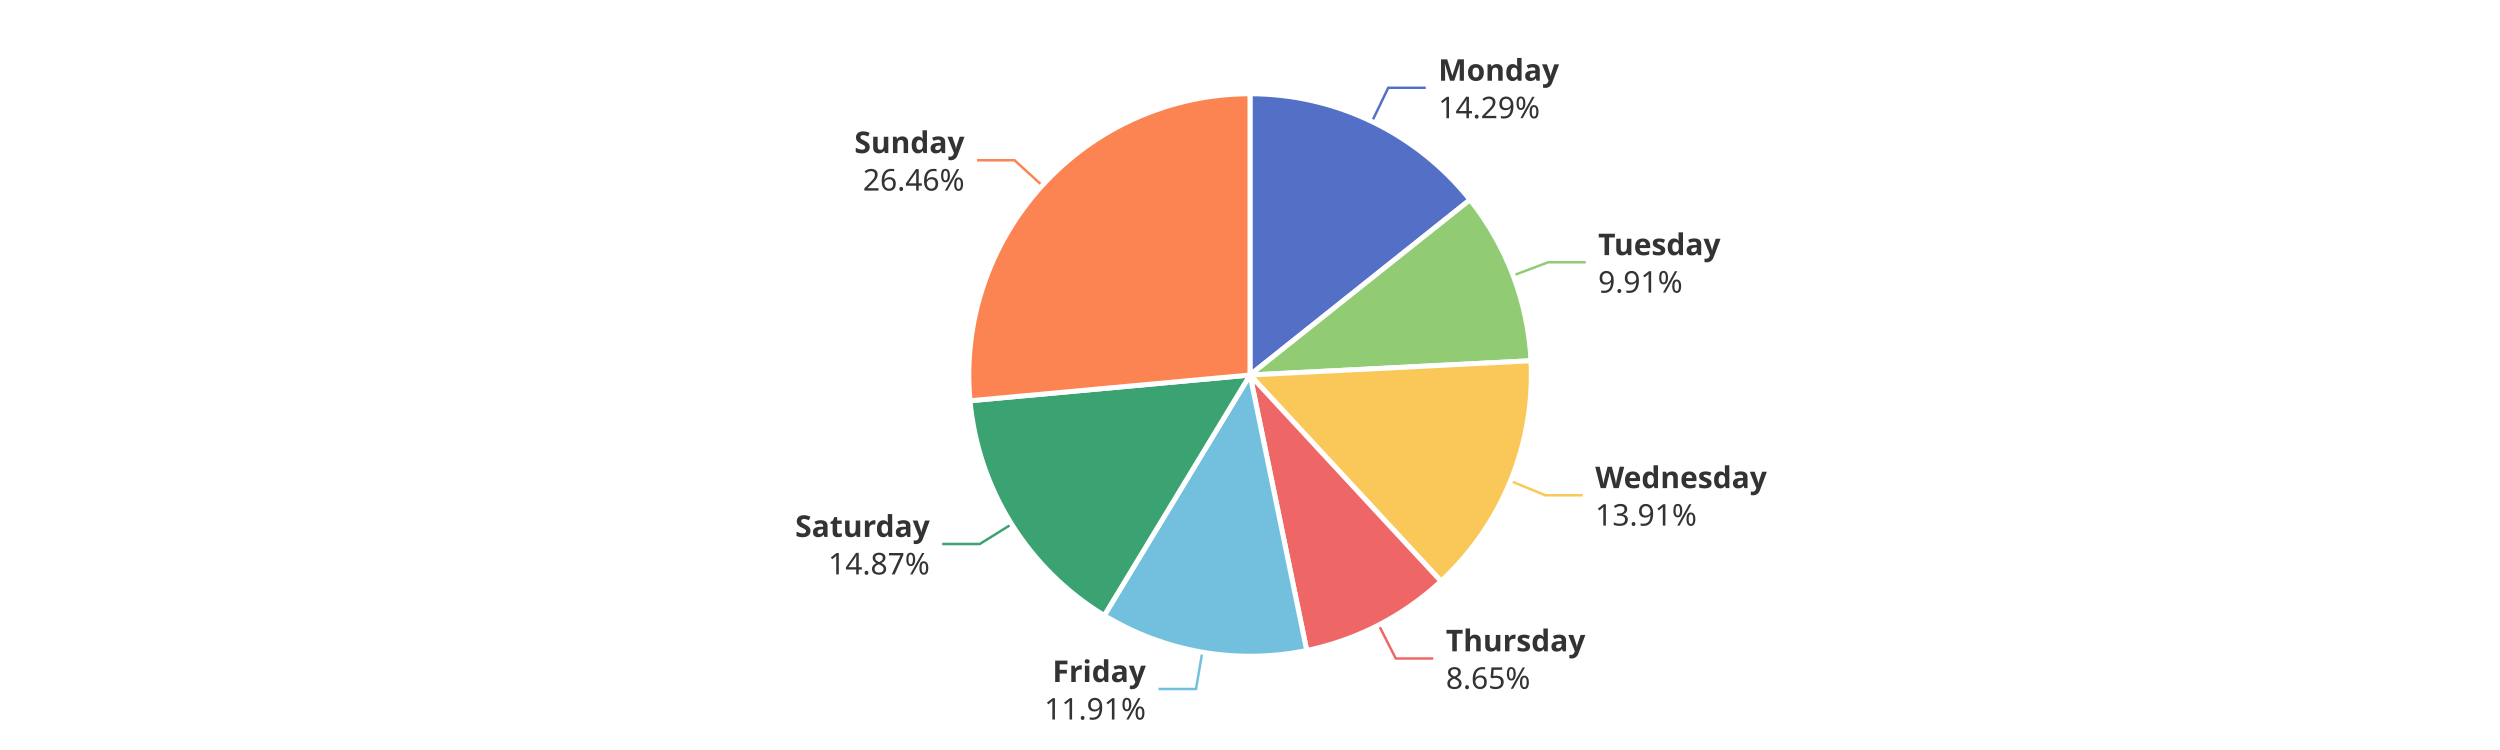
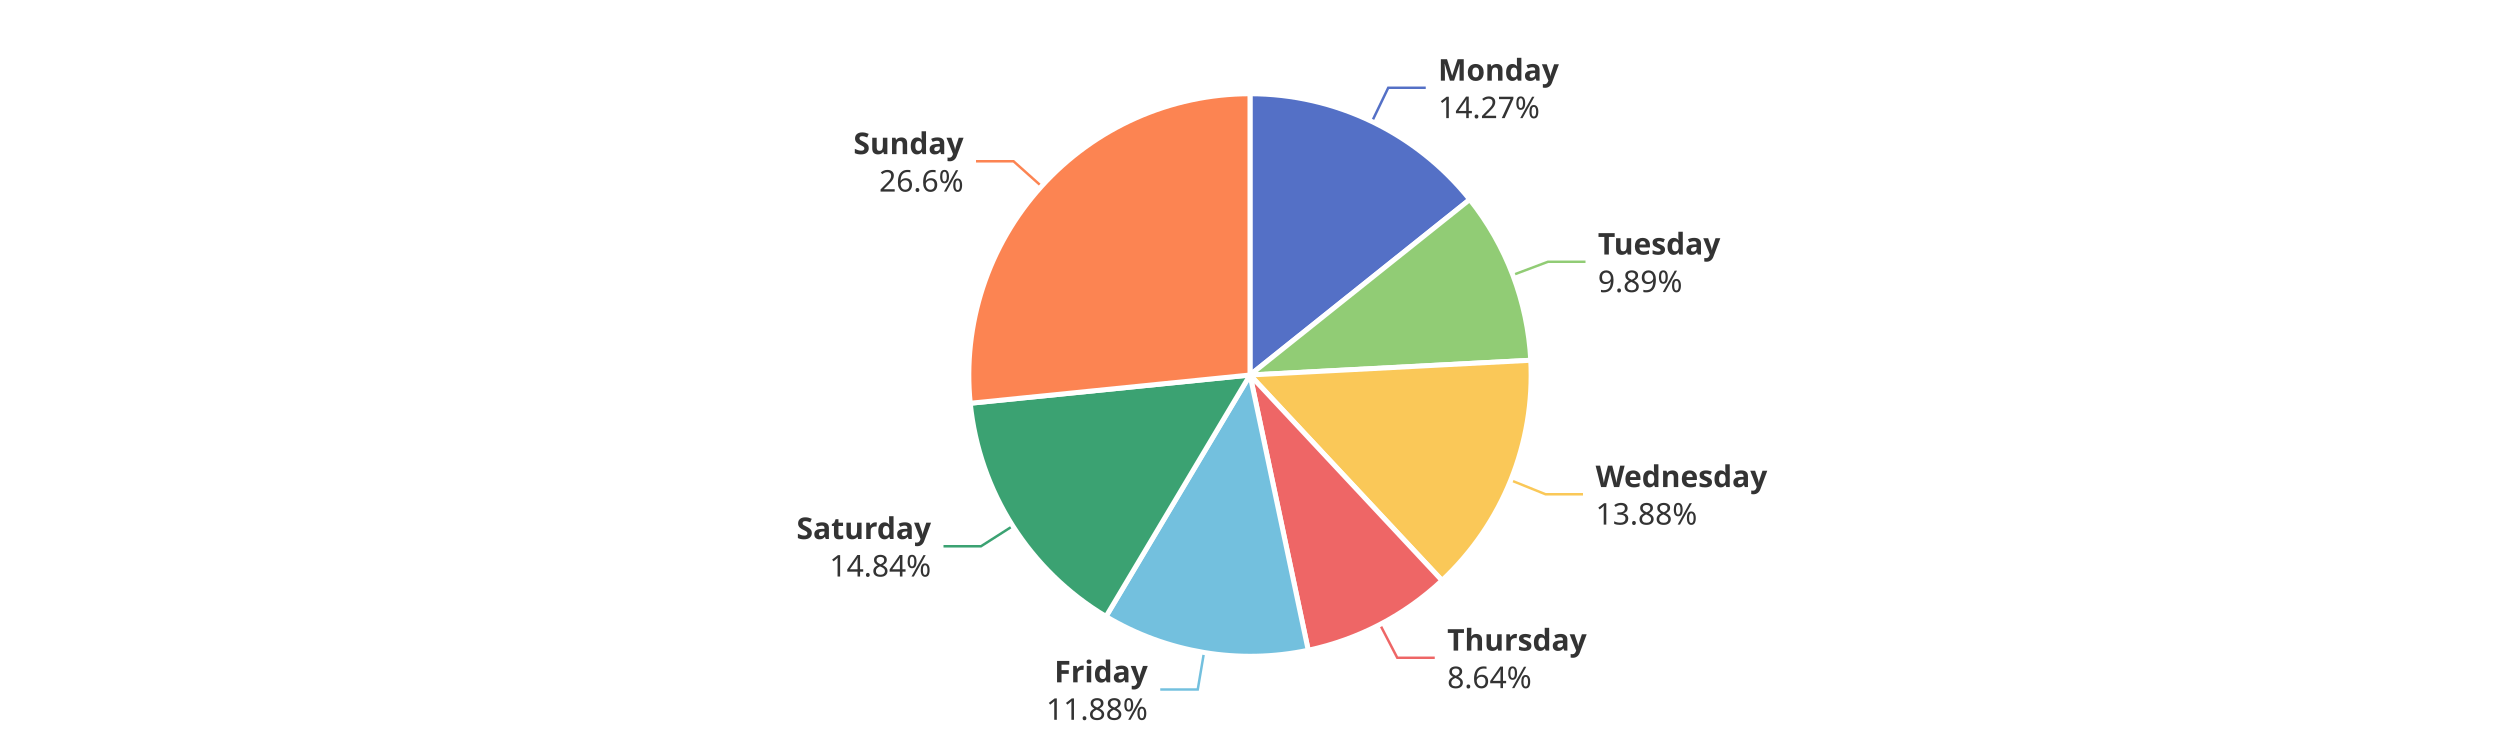
<svg xmlns="http://www.w3.org/2000/svg" width="1000" height="300" version="1.1" baseProfile="full" viewBox="0 0 1000 300">
  <rect width="1000" height="300" x="0" y="0" id="0" fill="#ffffff" />
  <polyline points="548.8 48.6 555.3 35.1 570.3 35.1" fill="none" stroke="#5470c6" />
-   <polyline points="605.2 110.2 619.3 104.9 634.3 104.9" fill="none" stroke="#91cc75" />
-   <polyline points="604.2 192.4 618.1 198.1 633.1 198.1" fill="none" stroke="#fac858" />
-   <polyline points="551.5 250 558.3 263.4 573.3 263.4" fill="none" stroke="#ee6666" />
-   <polyline points="480.9 260.9 478.4 275.6 463.4 275.6" fill="none" stroke="#73c0de" />
-   <polyline points="404.6 209.7 391.9 217.6 376.9 217.6" fill="none" stroke="#3ba272" />
-   <polyline points="416.9 74.2 405.8 64.1 390.8 64.1" fill="none" stroke="#fc8452" />
-   <path d="M500 37.5A112.5 112.5 0 0 1 588 79.9L500 150Z" fill="#5470c6" stroke="#fff" stroke-width="2" stroke-linejoin="round" />
-   <path d="M588 79.9A112.5 112.5 0 0 1 612.4 144.3L500 150Z" fill="#91cc75" stroke="#fff" stroke-width="2" stroke-linejoin="round" />
-   <path d="M612.4 144.3A112.5 112.5 0 0 1 576.4 232.5L500 150Z" fill="#fac858" stroke="#fff" stroke-width="2" stroke-linejoin="round" />
-   <path d="M576.4 232.5A112.5 112.5 0 0 1 522.7 260.2L500 150Z" fill="#ee6666" stroke="#fff" stroke-width="2" stroke-linejoin="round" />
-   <path d="M522.7 260.2A112.5 112.5 0 0 1 441.7 246.2L500 150Z" fill="#73c0de" stroke="#fff" stroke-width="2" stroke-linejoin="round" />
-   <path d="M441.7 246.2A112.5 112.5 0 0 1 388 160.3L500 150Z" fill="#3ba272" stroke="#fff" stroke-width="2" stroke-linejoin="round" />
-   <path d="M388 160.3A112.5 112.5 0 0 1 500 37.5L500 150Z" fill="#fc8452" stroke="#fff" stroke-width="2" stroke-linejoin="round" />
-   <path d="M0 -15l42.8 0l0 30l-42.8 0Z" transform="translate(575.3356 35.1339)" fill="none" />
-   <text dominant-baseline="central" text-anchor="start" style="font-size:12px;font-family:sans-serif;font-weight:bold;" y="-7.5" transform="translate(575.3356 35.1339)" fill="#333" stroke="rgb(255,255,255)" stroke-width="2" paint-order="stroke" stroke-miterlimit="2">Monday</text>
-   <text dominant-baseline="central" text-anchor="start" style="font-size:12px;font-family:sans-serif;" y="7.5" transform="translate(575.3356 35.1339)" fill="#333" stroke="rgb(255,255,255)" stroke-width="2" paint-order="stroke" stroke-miterlimit="2">14.29%</text>
-   <path d="M0 -15l46.2 0l0 30l-46.2 0Z" transform="translate(639.2549 104.8945)" fill="none" />
-   <text dominant-baseline="central" text-anchor="start" style="font-size:12px;font-family:sans-serif;font-weight:bold;" y="-7.5" transform="translate(639.2549 104.8945)" fill="#333" stroke="rgb(255,255,255)" stroke-width="2" paint-order="stroke" stroke-miterlimit="2">Tuesday</text>
-   <text dominant-baseline="central" text-anchor="start" style="font-size:12px;font-family:sans-serif;" y="7.5" transform="translate(639.2549 104.8945)" fill="#333" stroke="rgb(255,255,255)" stroke-width="2" paint-order="stroke" stroke-miterlimit="2">9.91%</text>
-   <path d="M0 -15l63.6 0l0 30l-63.6 0Z" transform="translate(638.0838 198.0882)" fill="none" />
-   <text dominant-baseline="central" text-anchor="start" style="font-size:12px;font-family:sans-serif;font-weight:bold;" y="-7.5" transform="translate(638.0838 198.0882)" fill="#333" stroke="rgb(255,255,255)" stroke-width="2" paint-order="stroke" stroke-miterlimit="2">Wednesday</text>
-   <text dominant-baseline="central" text-anchor="start" style="font-size:12px;font-family:sans-serif;" y="7.5" transform="translate(638.0838 198.0882)" fill="#333" stroke="rgb(255,255,255)" stroke-width="2" paint-order="stroke" stroke-miterlimit="2">13.91%</text>
-   <path d="M0 -15l50.2 0l0 30l-50.2 0Z" transform="translate(578.3473 263.366)" fill="none" />
-   <text dominant-baseline="central" text-anchor="start" style="font-size:12px;font-family:sans-serif;font-weight:bold;" y="-7.5" transform="translate(578.3473 263.366)" fill="#333" stroke="rgb(255,255,255)" stroke-width="2" paint-order="stroke" stroke-miterlimit="2">Thursday</text>
-   <text dominant-baseline="central" text-anchor="start" style="font-size:12px;font-family:sans-serif;" y="7.5" transform="translate(578.3473 263.366)" fill="#333" stroke="rgb(255,255,255)" stroke-width="2" paint-order="stroke" stroke-miterlimit="2">8.65%</text>
-   <path d="M-40.9 -15l40.9 0l0 30l-40.9 0Z" transform="translate(458.3553 275.6493)" fill="none" />
-   <text dominant-baseline="central" text-anchor="end" style="font-size:12px;font-family:sans-serif;font-weight:bold;" y="-7.5" transform="translate(458.3553 275.6493)" fill="#333" stroke="rgb(255,255,255)" stroke-width="2" paint-order="stroke" stroke-miterlimit="2">Friday</text>
-   <text dominant-baseline="central" text-anchor="end" style="font-size:12px;font-family:sans-serif;" y="7.5" transform="translate(458.3553 275.6493)" fill="#333" stroke="rgb(255,255,255)" stroke-width="2" paint-order="stroke" stroke-miterlimit="2">11.91%</text>
-   <path d="M-48.2 -15l48.2 0l0 30l-48.2 0Z" transform="translate(371.8998 217.6062)" fill="none" />
-   <text dominant-baseline="central" text-anchor="end" style="font-size:12px;font-family:sans-serif;font-weight:bold;" y="-7.5" transform="translate(371.8998 217.6062)" fill="#333" stroke="rgb(255,255,255)" stroke-width="2" paint-order="stroke" stroke-miterlimit="2">Saturday</text>
-   <text dominant-baseline="central" text-anchor="end" style="font-size:12px;font-family:sans-serif;" y="7.5" transform="translate(371.8998 217.6062)" fill="#333" stroke="rgb(255,255,255)" stroke-width="2" paint-order="stroke" stroke-miterlimit="2">14.87%</text>
-   <path d="M-40.9 -15l40.9 0l0 30l-40.9 0Z" transform="translate(385.8049 64.0725)" fill="none" />
-   <text dominant-baseline="central" text-anchor="end" style="font-size:12px;font-family:sans-serif;font-weight:bold;" y="-7.5" transform="translate(385.8049 64.0725)" fill="#333" stroke="rgb(255,255,255)" stroke-width="2" paint-order="stroke" stroke-miterlimit="2">Sunday</text>
-   <text dominant-baseline="central" text-anchor="end" style="font-size:12px;font-family:sans-serif;" y="7.5" transform="translate(385.8049 64.0725)" fill="#333" stroke="rgb(255,255,255)" stroke-width="2" paint-order="stroke" stroke-miterlimit="2">26.46%</text>
+   <polyline points="605.1 110 619.2 104.7 634.2 104.7" fill="none" stroke="#91cc75" />
+   <polyline points="604.3 192.1 618.2 197.7 633.2 197.7" fill="none" stroke="#fac858" />
+   <polyline points="552 249.8 558.9 263.1 573.9 263.1" fill="none" stroke="#ee6666" />
+   <polyline points="481.6 261 479.1 275.8 464.1 275.8" fill="none" stroke="#73c0de" />
+   <polyline points="405.1 210.4 392.4 218.5 377.4 218.5" fill="none" stroke="#3ba272" />
+   <polyline points="416.6 74.5 405.4 64.5 390.4 64.5" fill="none" stroke="#fc8452" />
+   <path d="M500 37.5A112.5 112.5 0 0 1 587.9 79.8L500 150Z" fill="#5470c6" stroke="#fff" stroke-width="2" stroke-linejoin="round" />
+   <path d="M587.9 79.8A112.5 112.5 0 0 1 612.3 144.1L500 150Z" fill="#91cc75" stroke="#fff" stroke-width="2" stroke-linejoin="round" />
+   <path d="M612.3 144.1A112.5 112.5 0 0 1 576.8 232.2L500 150Z" fill="#fac858" stroke="#fff" stroke-width="2" stroke-linejoin="round" />
+   <path d="M576.8 232.2A112.5 112.5 0 0 1 523.3 260.1L500 150Z" fill="#ee6666" stroke="#fff" stroke-width="2" stroke-linejoin="round" />
+   <path d="M523.3 260.1A112.5 112.5 0 0 1 442.4 246.6L500 150Z" fill="#73c0de" stroke="#fff" stroke-width="2" stroke-linejoin="round" />
+   <path d="M442.4 246.6A112.5 112.5 0 0 1 388.1 161.3L500 150Z" fill="#3ba272" stroke="#fff" stroke-width="2" stroke-linejoin="round" />
+   <path d="M388.1 161.3A112.5 112.5 0 0 1 500 37.5L500 150Z" fill="#fc8452" stroke="#fff" stroke-width="2" stroke-linejoin="round" />
+   <path d="M0 -15l42.8 0l0 30l-42.8 0Z" transform="translate(575.2635 35.0992)" fill="none" />
+   <text dominant-baseline="central" text-anchor="start" style="font-size:12px;font-family:sans-serif;font-weight:bold;" y="-7.5" transform="translate(575.2635 35.0992)" fill="#333" stroke="rgb(255,255,255)" stroke-width="2" paint-order="stroke" stroke-miterlimit="2">Monday</text>
+   <text dominant-baseline="central" text-anchor="start" style="font-size:12px;font-family:sans-serif;" y="7.5" transform="translate(575.2635 35.0992)" fill="#333" stroke="rgb(255,255,255)" stroke-width="2" paint-order="stroke" stroke-miterlimit="2">14.27%</text>
+   <path d="M0 -15l46.2 0l0 30l-46.2 0Z" transform="translate(639.1697 104.6698)" fill="none" />
+   <text dominant-baseline="central" text-anchor="start" style="font-size:12px;font-family:sans-serif;font-weight:bold;" y="-7.5" transform="translate(639.1697 104.6698)" fill="#333" stroke="rgb(255,255,255)" stroke-width="2" paint-order="stroke" stroke-miterlimit="2">Tuesday</text>
+   <text dominant-baseline="central" text-anchor="start" style="font-size:12px;font-family:sans-serif;" y="7.5" transform="translate(639.1697 104.6698)" fill="#333" stroke="rgb(255,255,255)" stroke-width="2" paint-order="stroke" stroke-miterlimit="2">9.89%</text>
+   <path d="M0 -15l63.6 0l0 30l-63.6 0Z" transform="translate(638.2493 197.6798)" fill="none" />
+   <text dominant-baseline="central" text-anchor="start" style="font-size:12px;font-family:sans-serif;font-weight:bold;" y="-7.5" transform="translate(638.2493 197.6798)" fill="#333" stroke="rgb(255,255,255)" stroke-width="2" paint-order="stroke" stroke-miterlimit="2">Wednesday</text>
+   <text dominant-baseline="central" text-anchor="start" style="font-size:12px;font-family:sans-serif;" y="7.5" transform="translate(638.2493 197.6798)" fill="#333" stroke="rgb(255,255,255)" stroke-width="2" paint-order="stroke" stroke-miterlimit="2">13.88%</text>
+   <path d="M0 -15l50.2 0l0 30l-50.2 0Z" transform="translate(578.8808 263.0898)" fill="none" />
+   <text dominant-baseline="central" text-anchor="start" style="font-size:12px;font-family:sans-serif;font-weight:bold;" y="-7.5" transform="translate(578.8808 263.0898)" fill="#333" stroke="rgb(255,255,255)" stroke-width="2" paint-order="stroke" stroke-miterlimit="2">Thursday</text>
+   <text dominant-baseline="central" text-anchor="start" style="font-size:12px;font-family:sans-serif;" y="7.5" transform="translate(578.8808 263.0898)" fill="#333" stroke="rgb(255,255,255)" stroke-width="2" paint-order="stroke" stroke-miterlimit="2">8.64%</text>
+   <path d="M-40.9 -15l40.9 0l0 30l-40.9 0Z" transform="translate(459.1057 275.7763)" fill="none" />
+   <text dominant-baseline="central" text-anchor="end" style="font-size:12px;font-family:sans-serif;font-weight:bold;" y="-7.5" transform="translate(459.1057 275.7763)" fill="#333" stroke="rgb(255,255,255)" stroke-width="2" paint-order="stroke" stroke-miterlimit="2">Friday</text>
+   <text dominant-baseline="central" text-anchor="end" style="font-size:12px;font-family:sans-serif;" y="7.5" transform="translate(459.1057 275.7763)" fill="#333" stroke="rgb(255,255,255)" stroke-width="2" paint-order="stroke" stroke-miterlimit="2">11.88%</text>
+   <path d="M-48.2 -15l48.2 0l0 30l-48.2 0Z" transform="translate(372.4341 218.4531)" fill="none" />
+   <text dominant-baseline="central" text-anchor="end" style="font-size:12px;font-family:sans-serif;font-weight:bold;" y="-7.5" transform="translate(372.4341 218.4531)" fill="#333" stroke="rgb(255,255,255)" stroke-width="2" paint-order="stroke" stroke-miterlimit="2">Saturday</text>
+   <text dominant-baseline="central" text-anchor="end" style="font-size:12px;font-family:sans-serif;" y="7.5" transform="translate(372.4341 218.4531)" fill="#333" stroke="rgb(255,255,255)" stroke-width="2" paint-order="stroke" stroke-miterlimit="2">14.84%</text>
+   <path d="M-40.9 -15l40.9 0l0 30l-40.9 0Z" transform="translate(385.4279 64.4876)" fill="none" />
+   <text dominant-baseline="central" text-anchor="end" style="font-size:12px;font-family:sans-serif;font-weight:bold;" y="-7.5" transform="translate(385.4279 64.4876)" fill="#333" stroke="rgb(255,255,255)" stroke-width="2" paint-order="stroke" stroke-miterlimit="2">Sunday</text>
+   <text dominant-baseline="central" text-anchor="end" style="font-size:12px;font-family:sans-serif;" y="7.5" transform="translate(385.4279 64.4876)" fill="#333" stroke="rgb(255,255,255)" stroke-width="2" paint-order="stroke" stroke-miterlimit="2">26.6%</text>
</svg>
